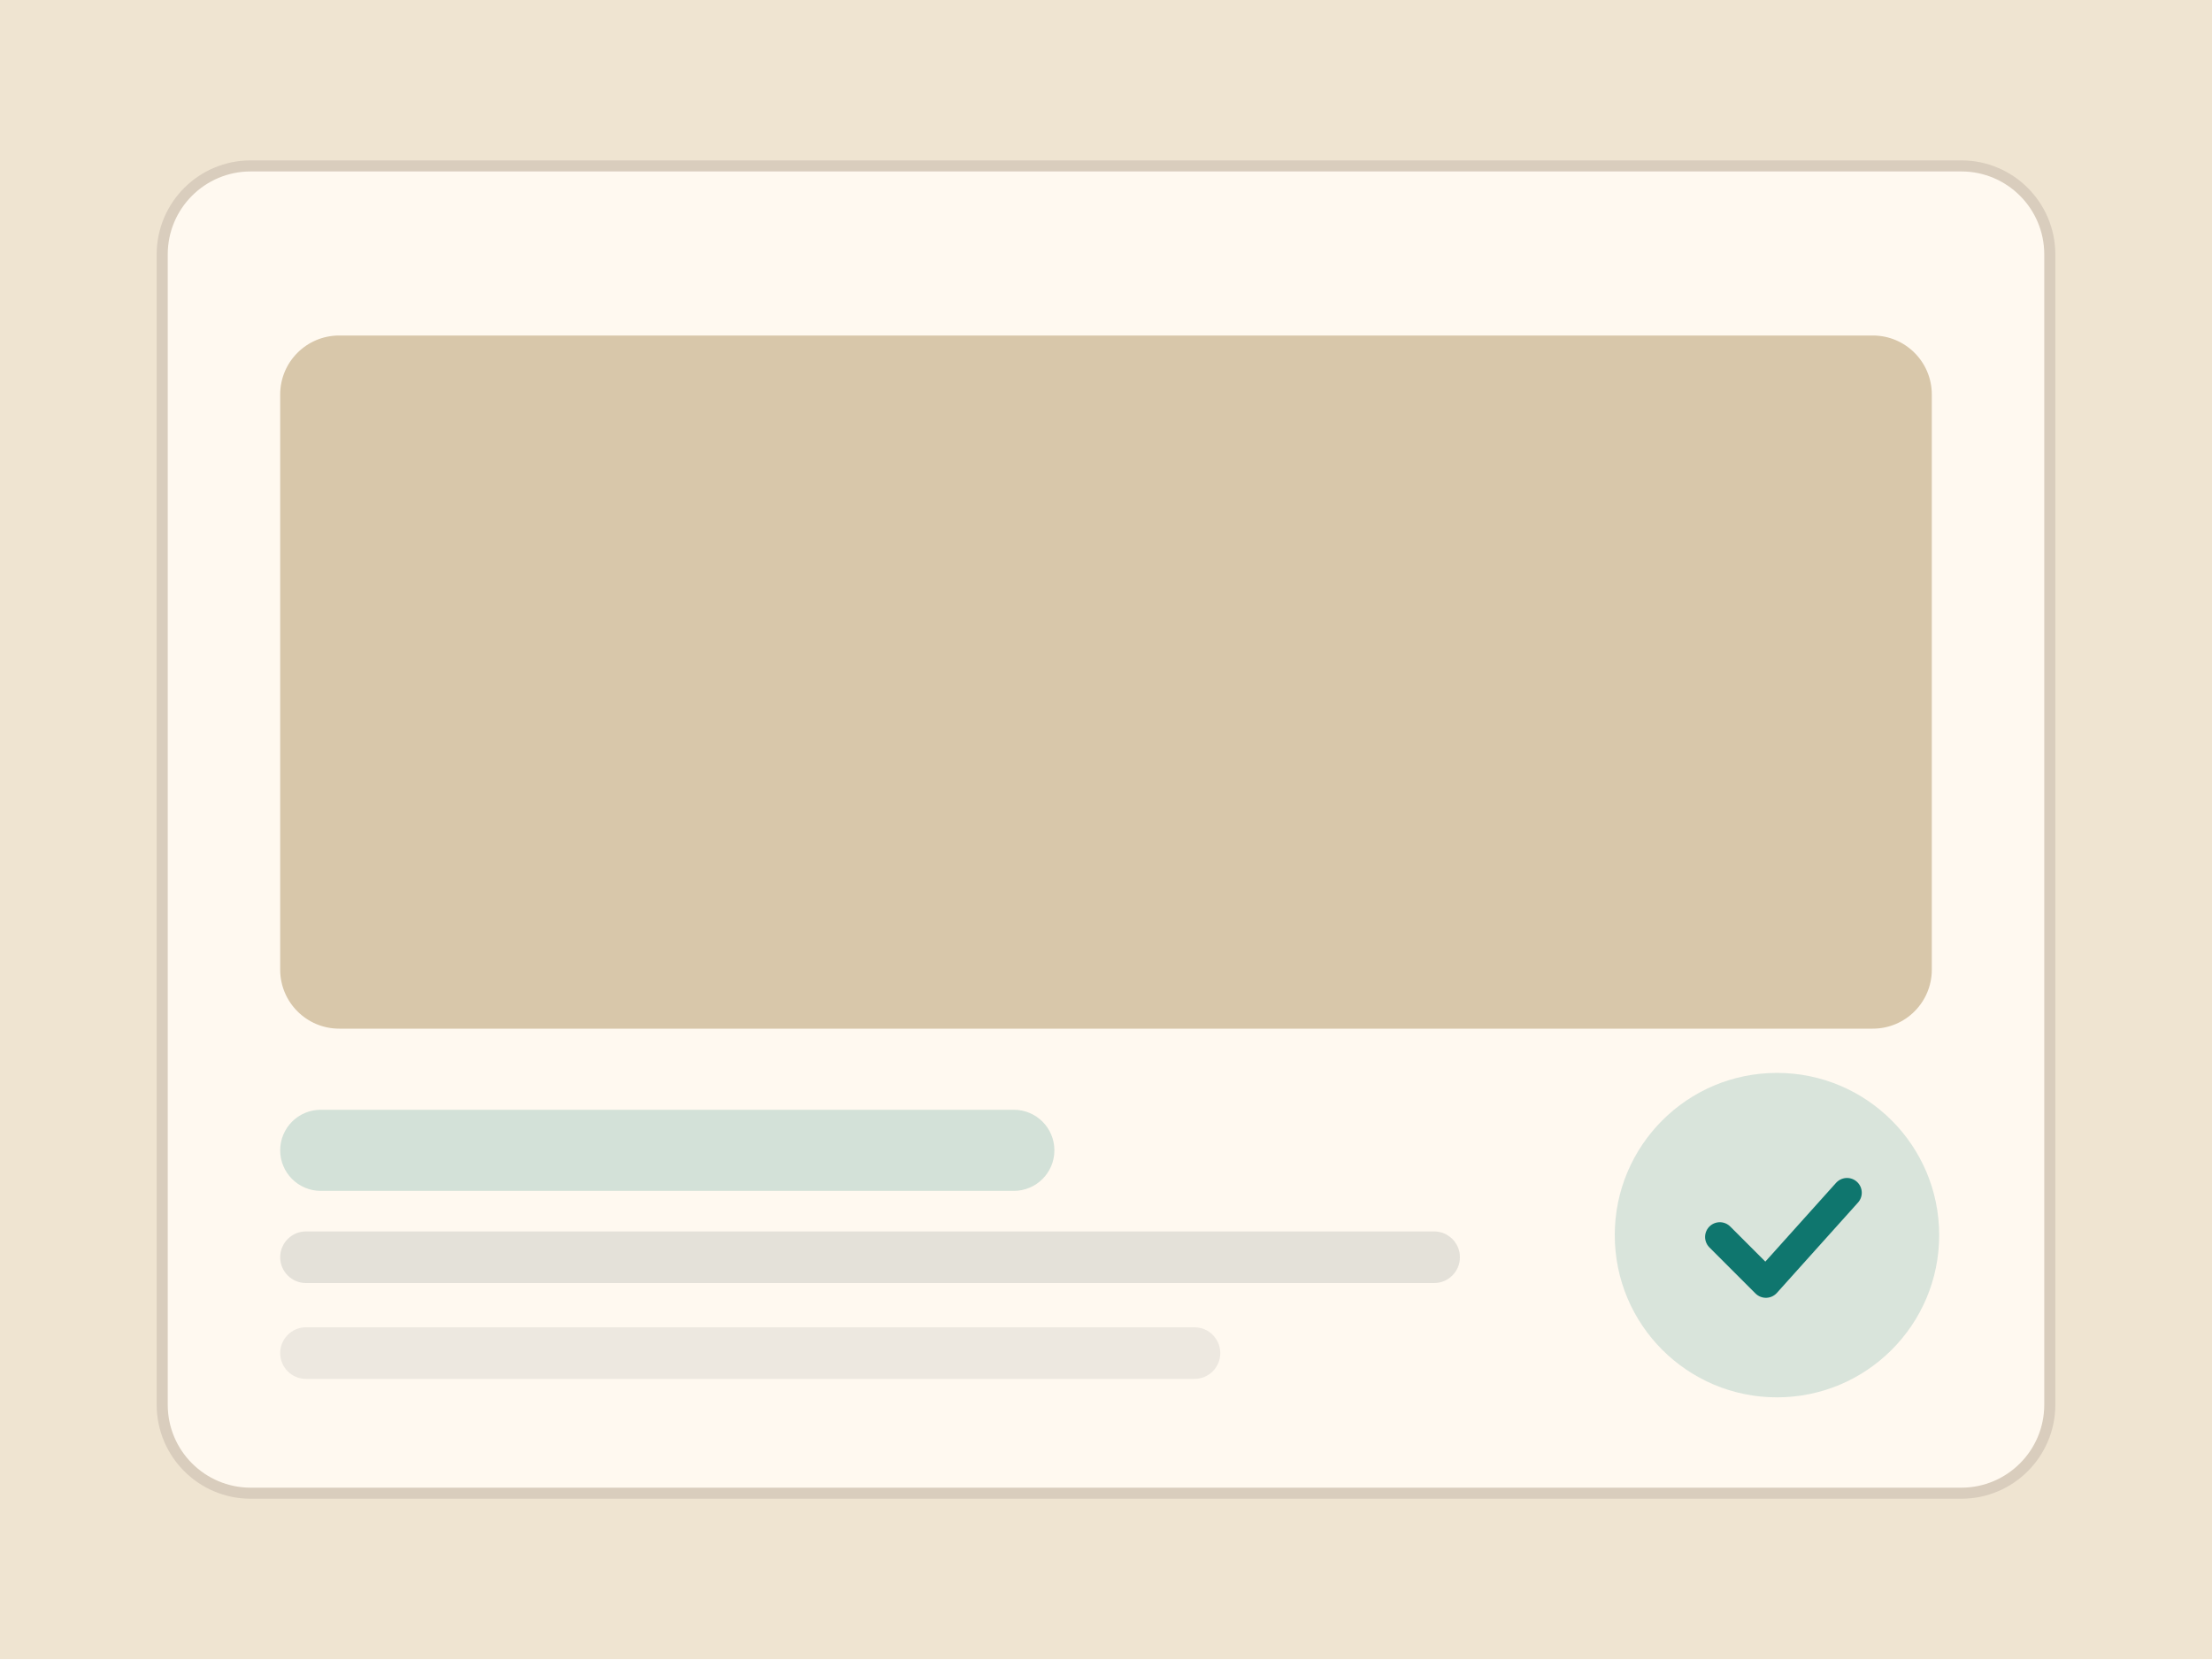
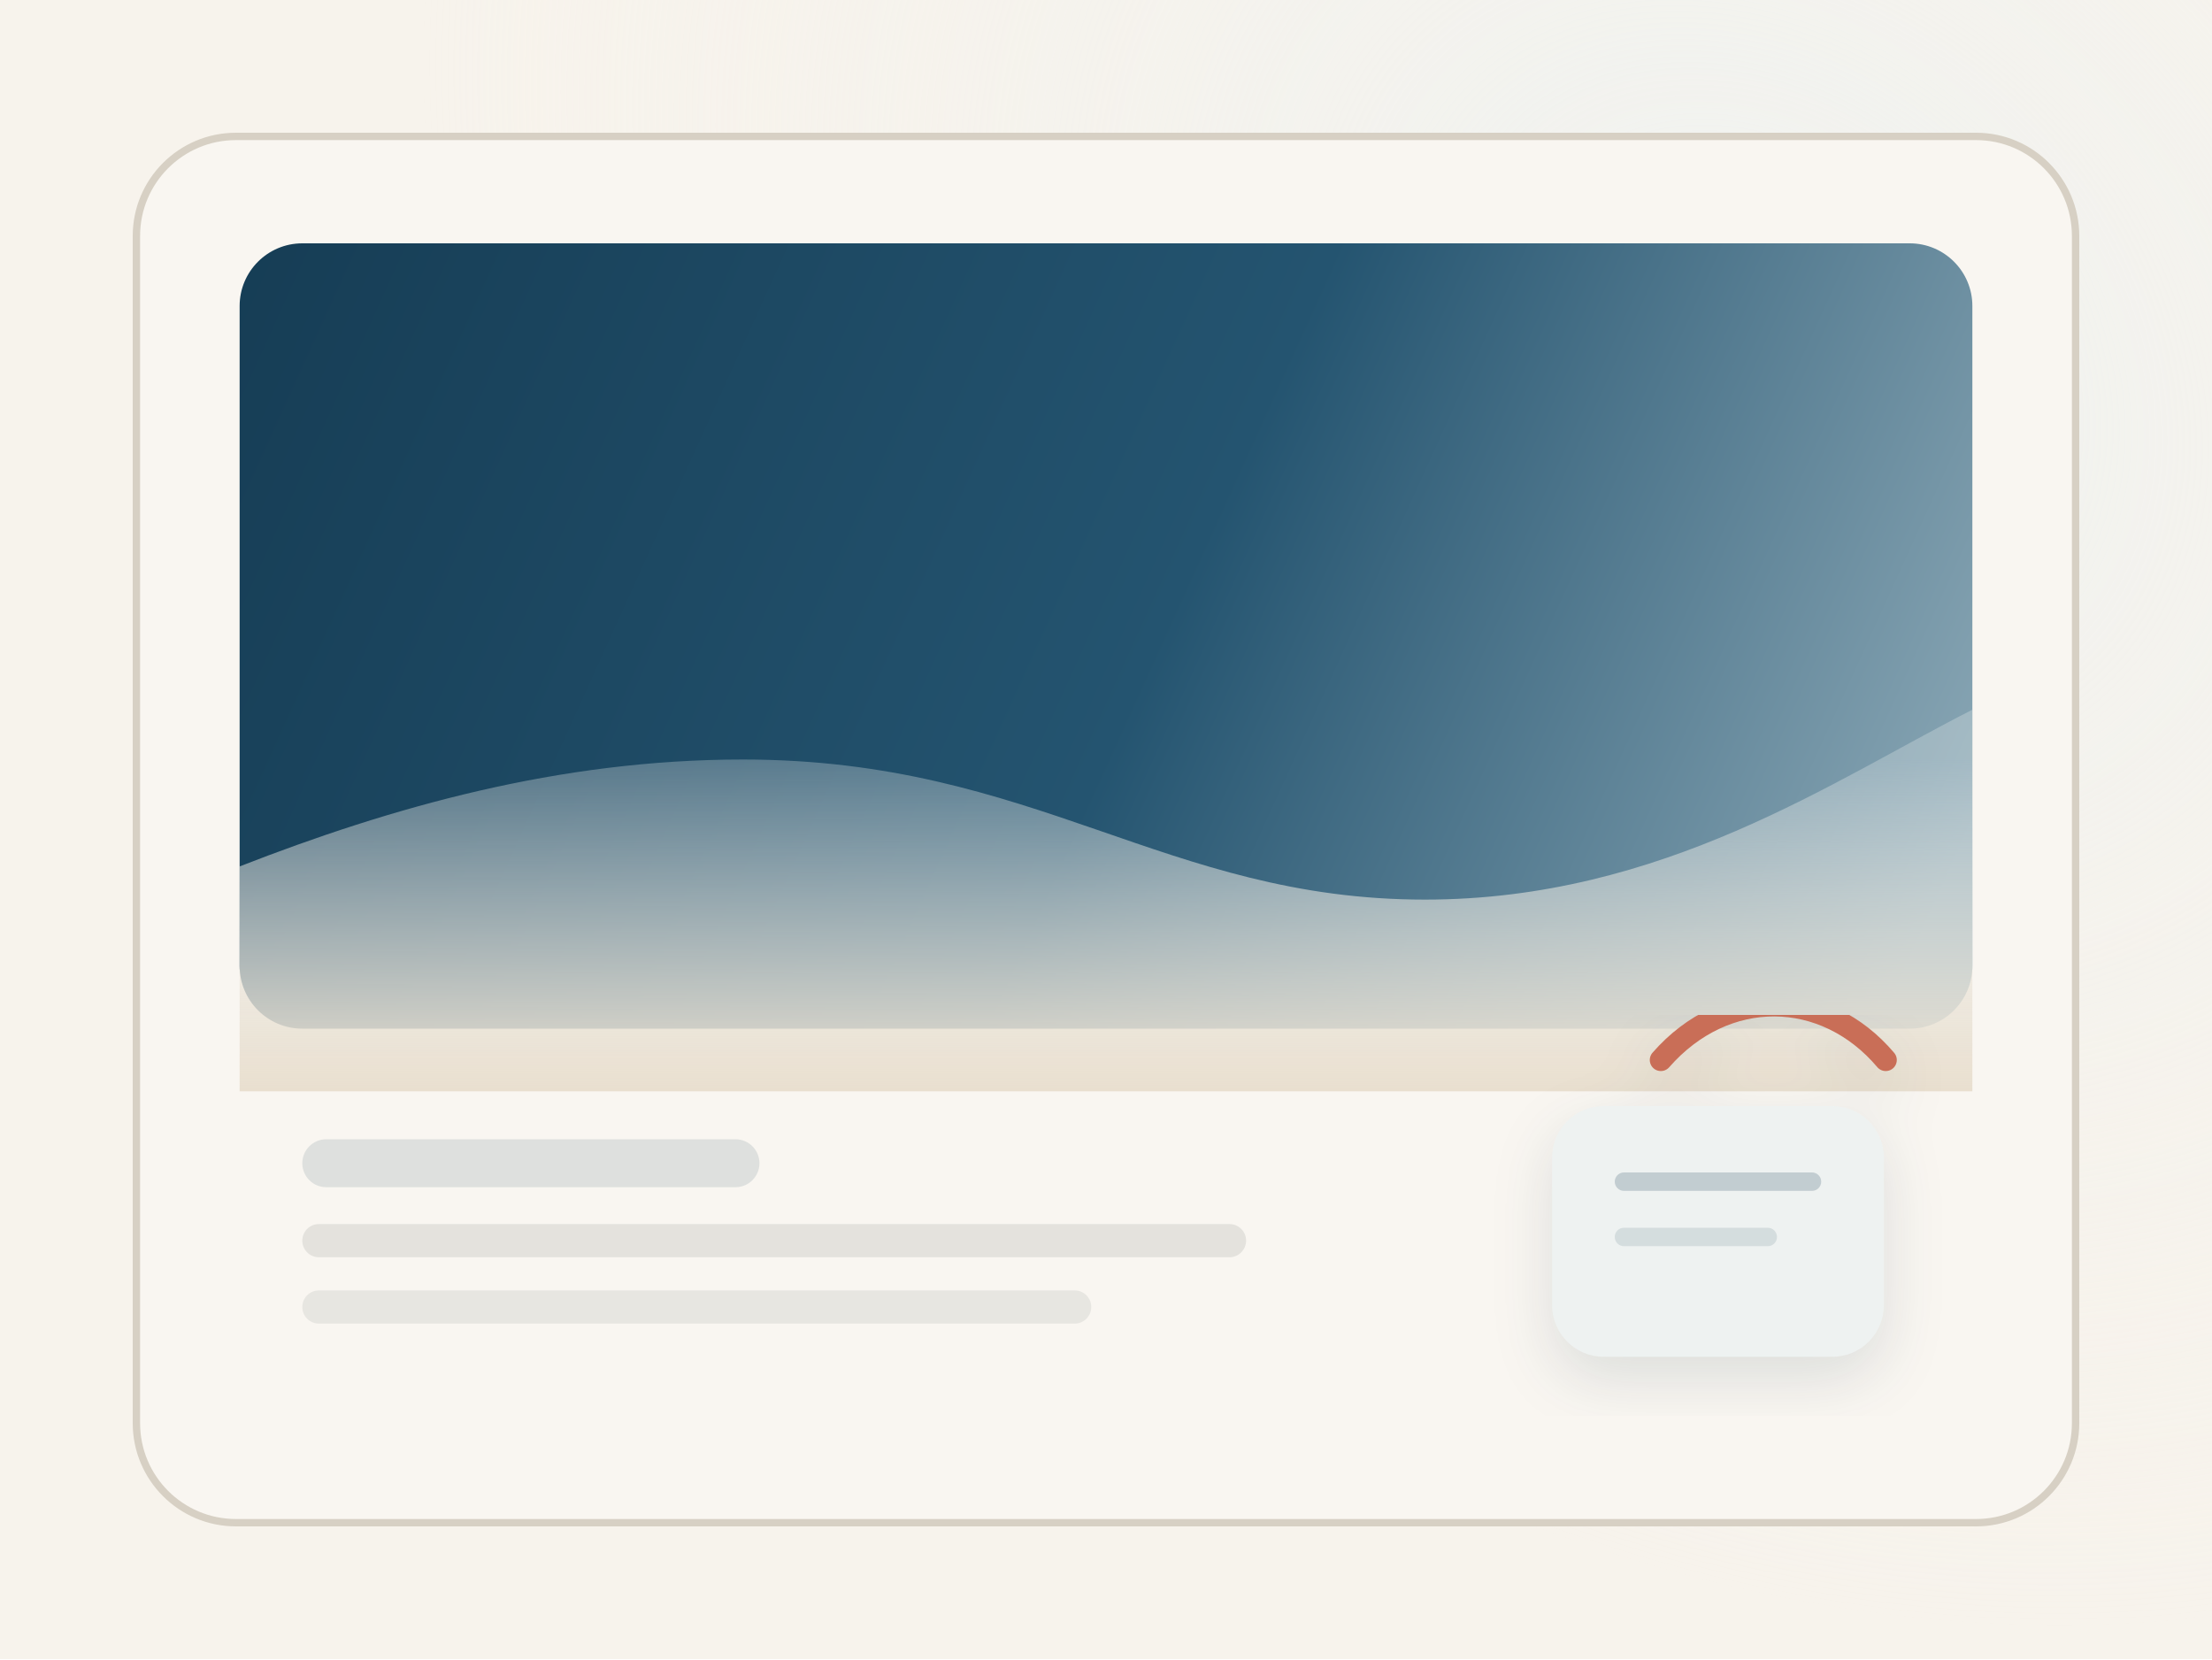
<svg xmlns="http://www.w3.org/2000/svg" width="1200" height="900" viewBox="0 0 1200 900" fill="none">
-   <rect width="1200" height="900" fill="#EFE4D1" />
-   <rect x="88" y="90" width="1024" height="720" rx="48" fill="#FFF9F0" stroke="#D9CDBD" stroke-width="6" />
-   <rect x="152" y="182" width="896" height="376" rx="32" fill="#D8C7AA" />
-   <rect x="152" y="602" width="420" height="44" rx="22" fill="#0F766E" fill-opacity="0.18" />
-   <rect x="152" y="668" width="640" height="28" rx="14" fill="#1D2B2E" fill-opacity="0.12" />
-   <rect x="152" y="720" width="510" height="28" rx="14" fill="#1D2B2E" fill-opacity="0.08" />
-   <circle cx="964" cy="670" r="88" fill="#0F766E" fill-opacity="0.16" />
-   <path d="M933 671L958 696L1002 647" stroke="#0F766E" stroke-width="16" stroke-linecap="round" stroke-linejoin="round" />
+   <rect width="1200" height="900" fill="#F7F3EC" />
+   <rect width="1200" height="900" fill="url(#wash)" />
+   <rect x="74" y="74" width="1052" height="752" rx="54" fill="#F9F6F1" stroke="#D7D0C4" stroke-width="4" />
+   <rect x="130" y="132" width="940" height="426" rx="34" fill="url(#sea)" />
+   <path d="M130 470C212 438 303 412 403 412C562 412 632 488 773 488C902 488 995 423 1070 385V592H130V470Z" fill="url(#shore)" />
+   <rect x="164" y="618" width="248" height="26" rx="13" fill="#153B52" fill-opacity="0.12" />
+   <rect x="164" y="664" width="512" height="18" rx="9" fill="#1F2A30" fill-opacity="0.1" />
+   <rect x="164" y="700" width="428" height="18" rx="9" fill="#1F2A30" fill-opacity="0.08" />
+   <g filter="url(#shadow)">
+     <rect x="842" y="600" width="180" height="136" rx="28" fill="#EEF2F1" />
+     <rect x="876" y="636" width="112" height="10" rx="5" fill="#153B52" fill-opacity="0.2" />
+     <rect x="876" y="666" width="88" height="10" rx="5" fill="#153B52" fill-opacity="0.12" />
+     <path d="M901 575C936 535 990 536 1023 575" stroke="#C96E57" stroke-width="12" stroke-linecap="round" />
+   </g>
+   <defs>
+     <linearGradient id="sea" x1="130" y1="132" x2="1029" y2="540" gradientUnits="userSpaceOnUse">
+       <stop stop-color="#163D55" />
+       <stop offset="0.55" stop-color="#245470" />
+       <stop offset="1" stop-color="#8AA7B5" />
+     </linearGradient>
+     <linearGradient id="shore" x1="600" y1="412" x2="600" y2="592" gradientUnits="userSpaceOnUse">
+       <stop stop-color="#EEF2F1" stop-opacity="0.28" />
+       <stop offset="1" stop-color="#E9DFCF" />
+     </linearGradient>
+     <radialGradient id="wash" cx="0" cy="0" r="1" gradientUnits="userSpaceOnUse" gradientTransform="translate(955 192) rotate(127.128) scale(619.62 788.876)">
+       <stop stop-color="#EEF2F1" stop-opacity="0.88" />
+       <stop offset="1" stop-color="#F7F3EC" stop-opacity="0" />
+     </radialGradient>
+     <filter id="shadow" x="810" y="551" width="244" height="217" filterUnits="userSpaceOnUse" color-interpolation-filters="sRGB">
+       <feFlood flood-opacity="0" result="BackgroundImageFix" />
+       <feColorMatrix in="SourceAlpha" type="matrix" values="0 0 0 0 0 0 0 0 0 0 0 0 0 0 0 0 0 0 127 0" result="hardAlpha" />
+       <feOffset dy="12" />
+       <feGaussianBlur stdDeviation="16" />
+       <feColorMatrix type="matrix" values="0 0 0 0 0.063 0 0 0 0 0.176 0 0 0 0 0.247 0 0 0 0.12 0" />
+       <feBlend mode="normal" in2="BackgroundImageFix" result="effect1_dropShadow_10_2" />
+       <feBlend mode="normal" in="SourceGraphic" in2="effect1_dropShadow_10_2" result="shape" />
+     </filter>
+   </defs>
</svg>
